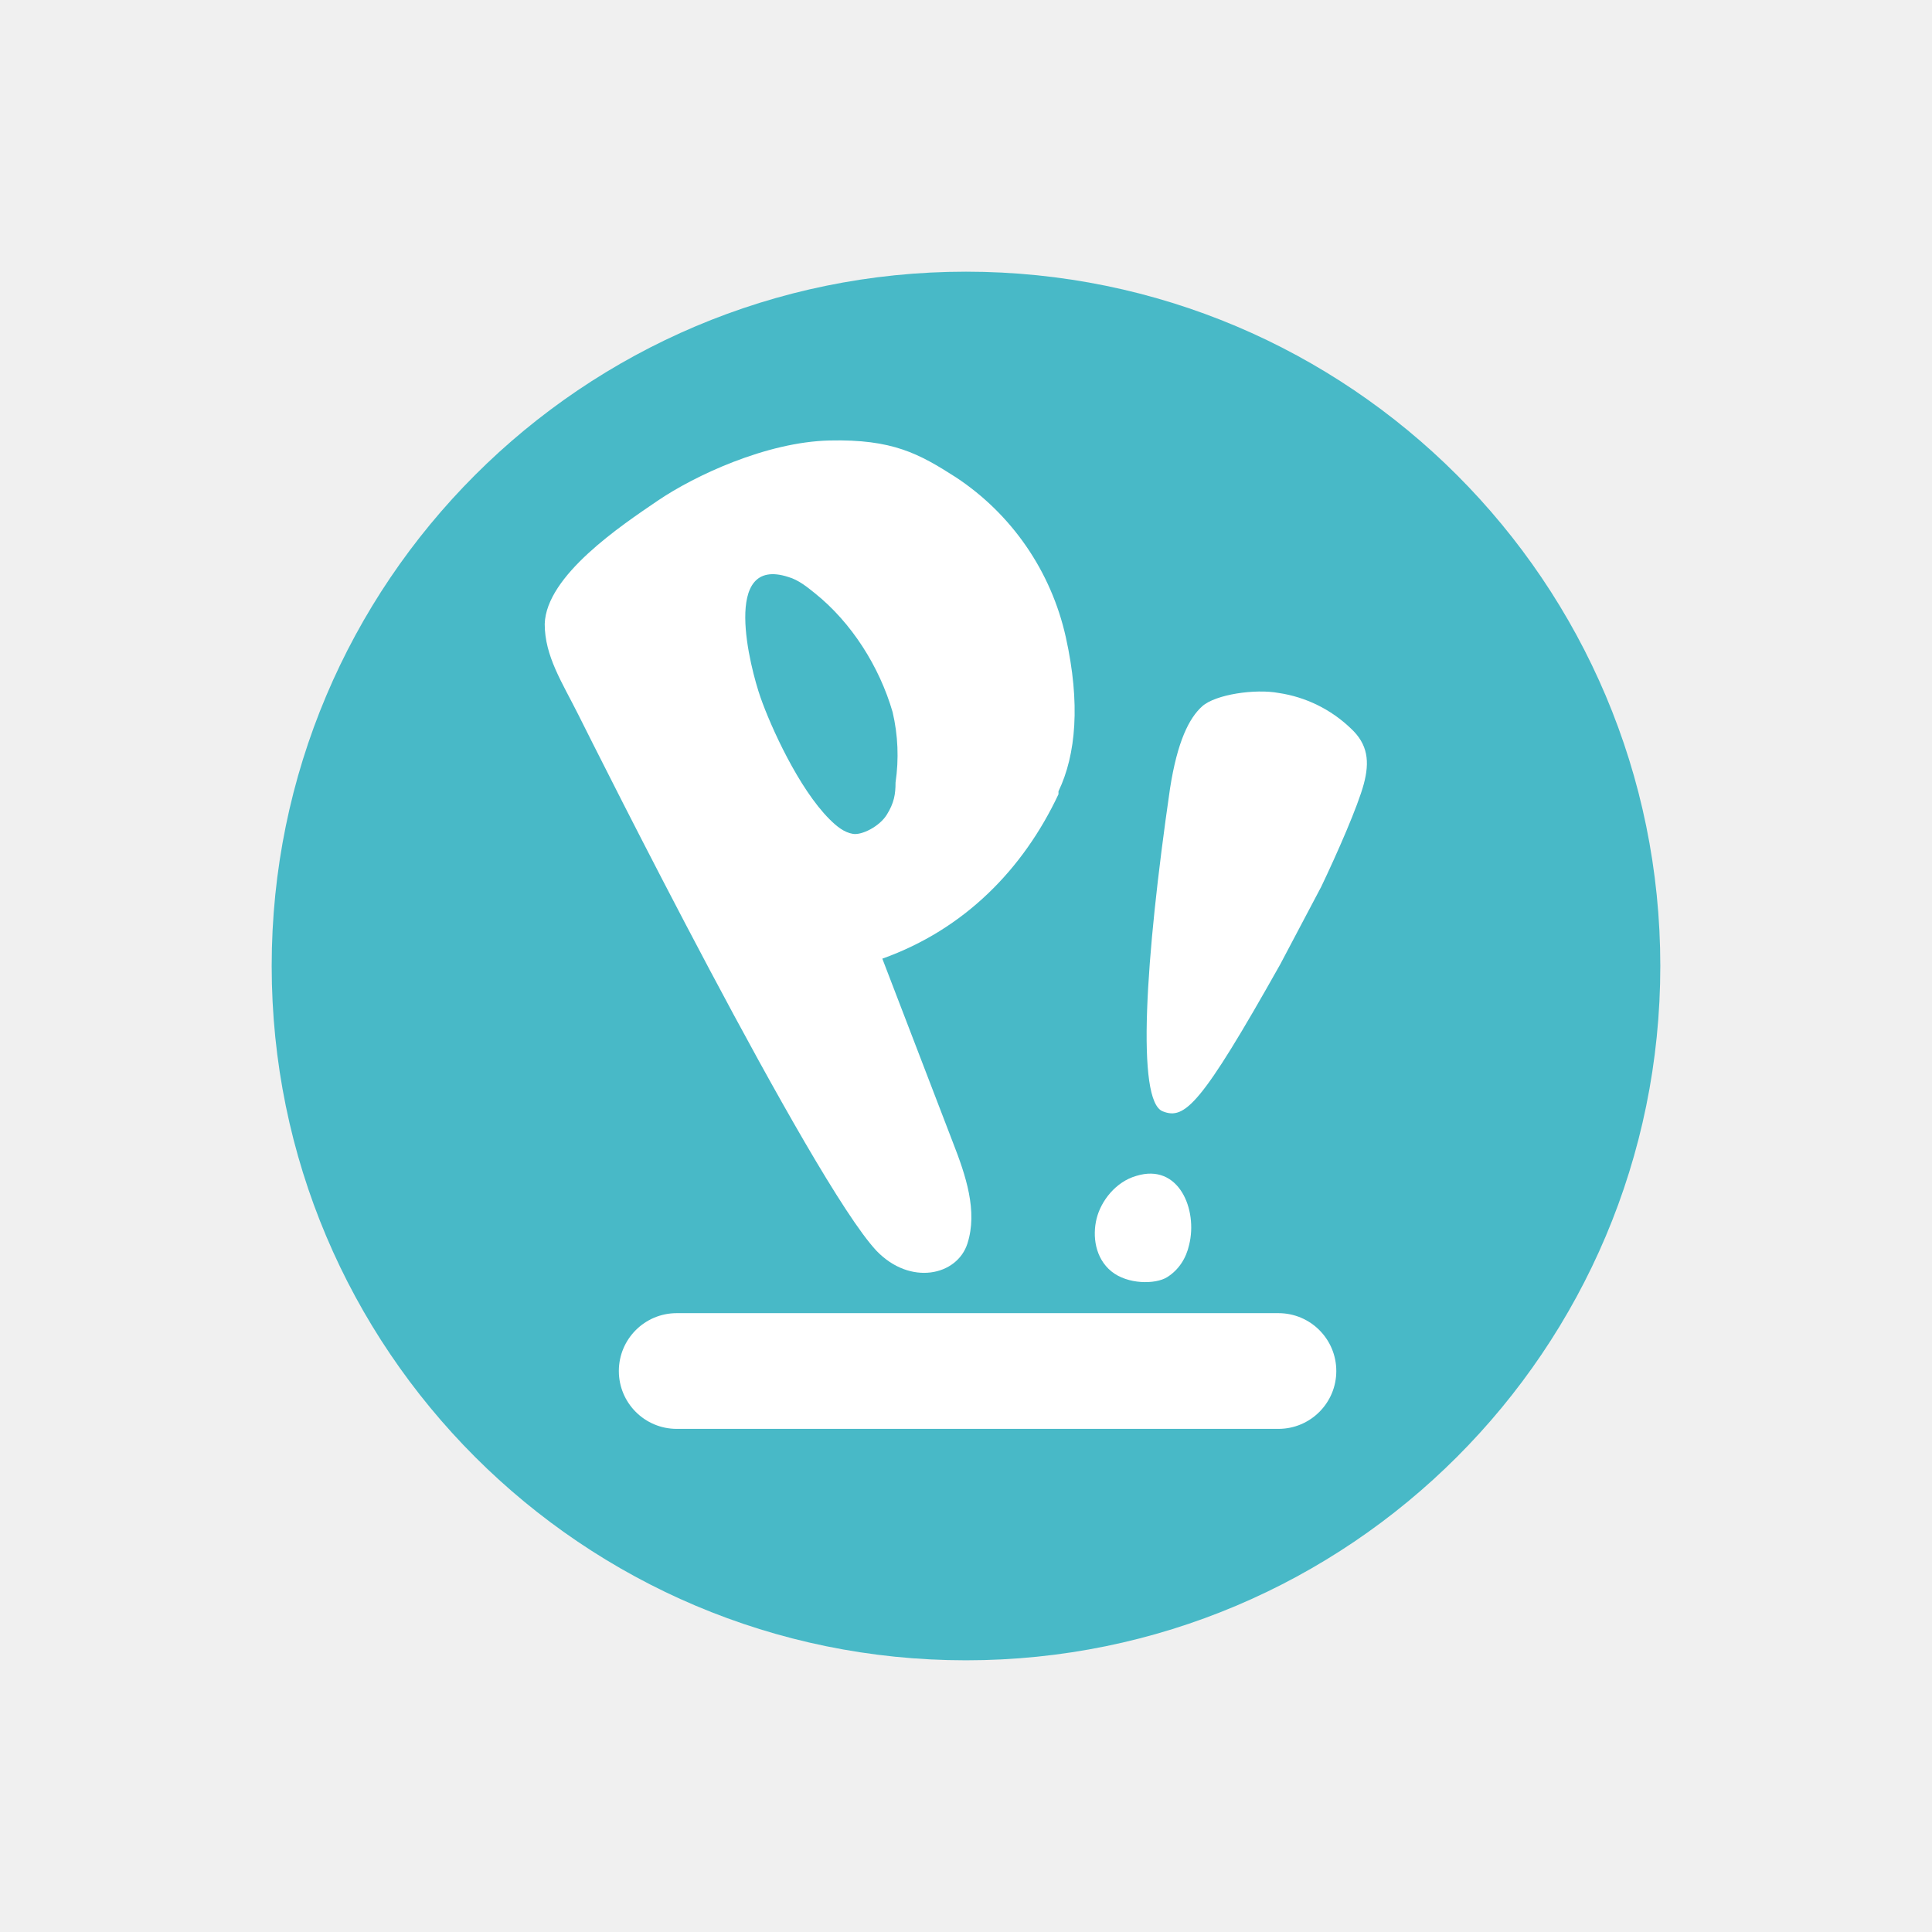
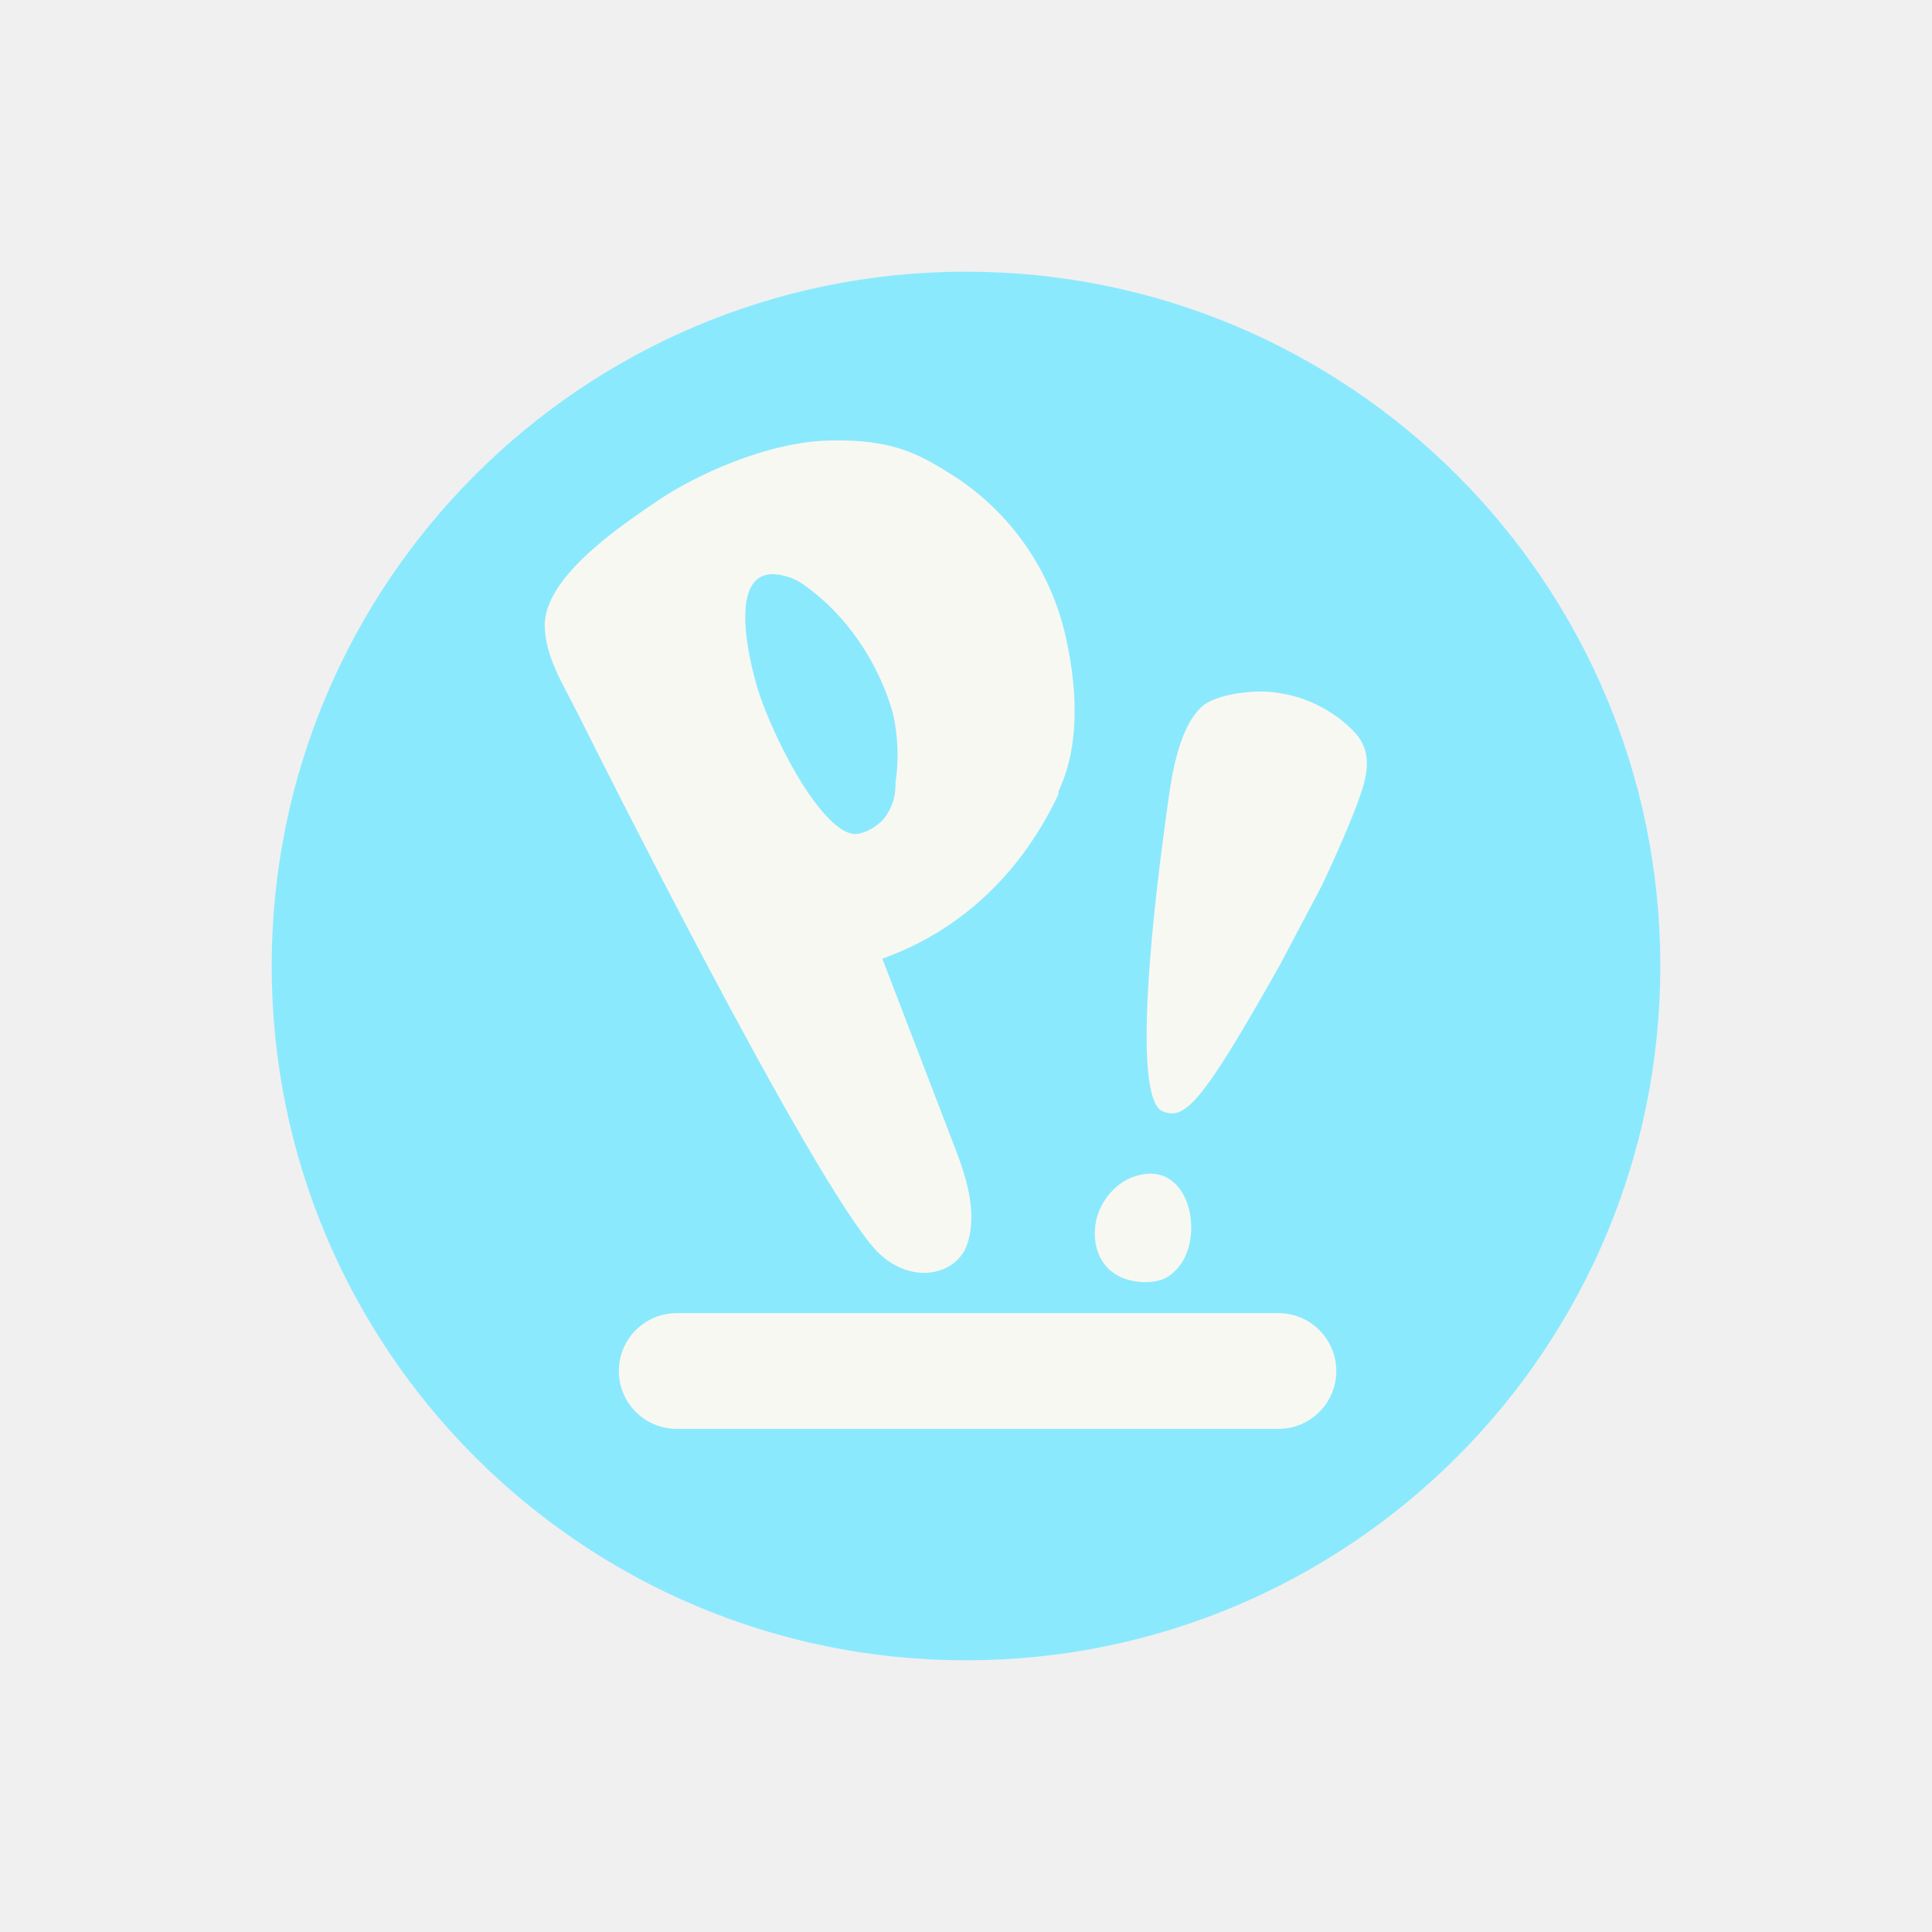
<svg xmlns="http://www.w3.org/2000/svg" width="128" height="128" viewBox="0 0 128 128" id="svg2" version="1.1">
  <defs id="defs4" />
  <g id="layer1" transform="translate(0,-924.3622)">
    <g id="g3955" transform="matrix(0.9810149,0,0,0.9810149,-117.8902,24.11334)">
-       <circle r="46.89" cx="185.41" cy="982.909" style="display:inline;fill:#48b9c7;stroke-width:0.375;enable-background:new" id="circle989" />
+       <circle r="46.89" cx="185.41" cy="982.909" style="display:inline;fill:#8be9fd;stroke-width:0.375;enable-background:new" id="circle989" />
      <g id="g1003" style="display:inline;stroke-width:3.784;enable-background:new" transform="matrix(0.09913365,0,0,0.09913365,138.52,935.92)">
-         <rect ry="39.417" id="rect991" style="fill:#ffffff;stroke-width:3.784" rx="39.417" height="78.833" width="488.767" y="710.5" x="236.5" />
+         <rect ry="39.417" id="rect991" style="fill:#f8f8f2;stroke-width:3.784" rx="39.417" height="78.833" width="488.767" y="710.5" x="236.5" />
        <g id="g1001">
-           <path id="path993" style="fill:#ffffff;stroke-width:14.319" d="m 536,357 c -24,51 -64,92 -120,112 l 48,125 c 9,23 17,47 10,69 -7,22 -39,29 -62,5 -44,-47 -192,-343 -203,-365 -11,-22 -23,-40 -23,-62 1,-33 52,-67 77,-84 25,-17 74,-40 117,-41 43,-1 61,9 86,25 38,25 65,64 75,109 10,45 7,80 -5,105 M 423,301 c -9,-31 -28,-61 -53,-81 -5,-4 -11,-9 -18,-11 -46,-15 -26,62 -19,82 7,20 26,62 47,83 5,5 10,9 16,10 6,1 18,-5 23,-13 5,-8 6,-14 6,-22 a 128,128 0 0 0 -2,-48 z" />
+           <path id="path993" style="fill:#f8f8f2;stroke-width:14.319" d="m 536,357 c -24,51 -64,92 -120,112 l 48,125 c 9,23 17,47 10,69 -7,22 -39,29 -62,5 -44,-47 -192,-343 -203,-365 -11,-22 -23,-40 -23,-62 1,-33 52,-67 77,-84 25,-17 74,-40 117,-41 43,-1 61,9 86,25 38,25 65,64 75,109 10,45 7,80 -5,105 M 423,301 c -9,-31 -28,-61 -53,-81 -5,-4 -11,-9 -18,-11 -46,-15 -26,62 -19,82 7,20 26,62 47,83 5,5 10,9 16,10 6,1 18,-5 23,-13 5,-8 6,-14 6,-22 a 128,128 0 0 0 -2,-48 z" />
          <g id="g999">
-             <path id="path995" style="fill:#ffffff;stroke-width:3.784" d="m 625,664 c -2,9 -7,17 -15,22 -8,5 -27,5 -38,-4 -11,-9 -13,-24 -10,-36 3,-12 13,-25 27,-29 29,-9 42,23 36,47 z" />
-             <path id="path997" style="fill:#ffffff;stroke-width:3.784" d="m 607,573 c -18,-7 -12,-103 5,-220 5,-32 13,-48 22,-56 9,-8 36,-12 52,-9 a 90,90 0 0 1 49,24 c 12,11 13,23 9,38 -4,15 -18,47 -29,70 l -28,53 c -54,96 -65,106 -80,100 z" />
+             <path id="path995" style="fill:#f8f8f2;stroke-width:3.784" d="m 625,664 c -2,9 -7,17 -15,22 -8,5 -27,5 -38,-4 -11,-9 -13,-24 -10,-36 3,-12 13,-25 27,-29 29,-9 42,23 36,47 z" />
+             <path id="path997" style="fill:#f8f8f2;stroke-width:3.784" d="m 607,573 c -18,-7 -12,-103 5,-220 5,-32 13,-48 22,-56 9,-8 36,-12 52,-9 a 90,90 0 0 1 49,24 c 12,11 13,23 9,38 -4,15 -18,47 -29,70 l -28,53 c -54,96 -65,106 -80,100 z" />
          </g>
        </g>
      </g>
    </g>
  </g>
  <g id="layer2" />
</svg>
